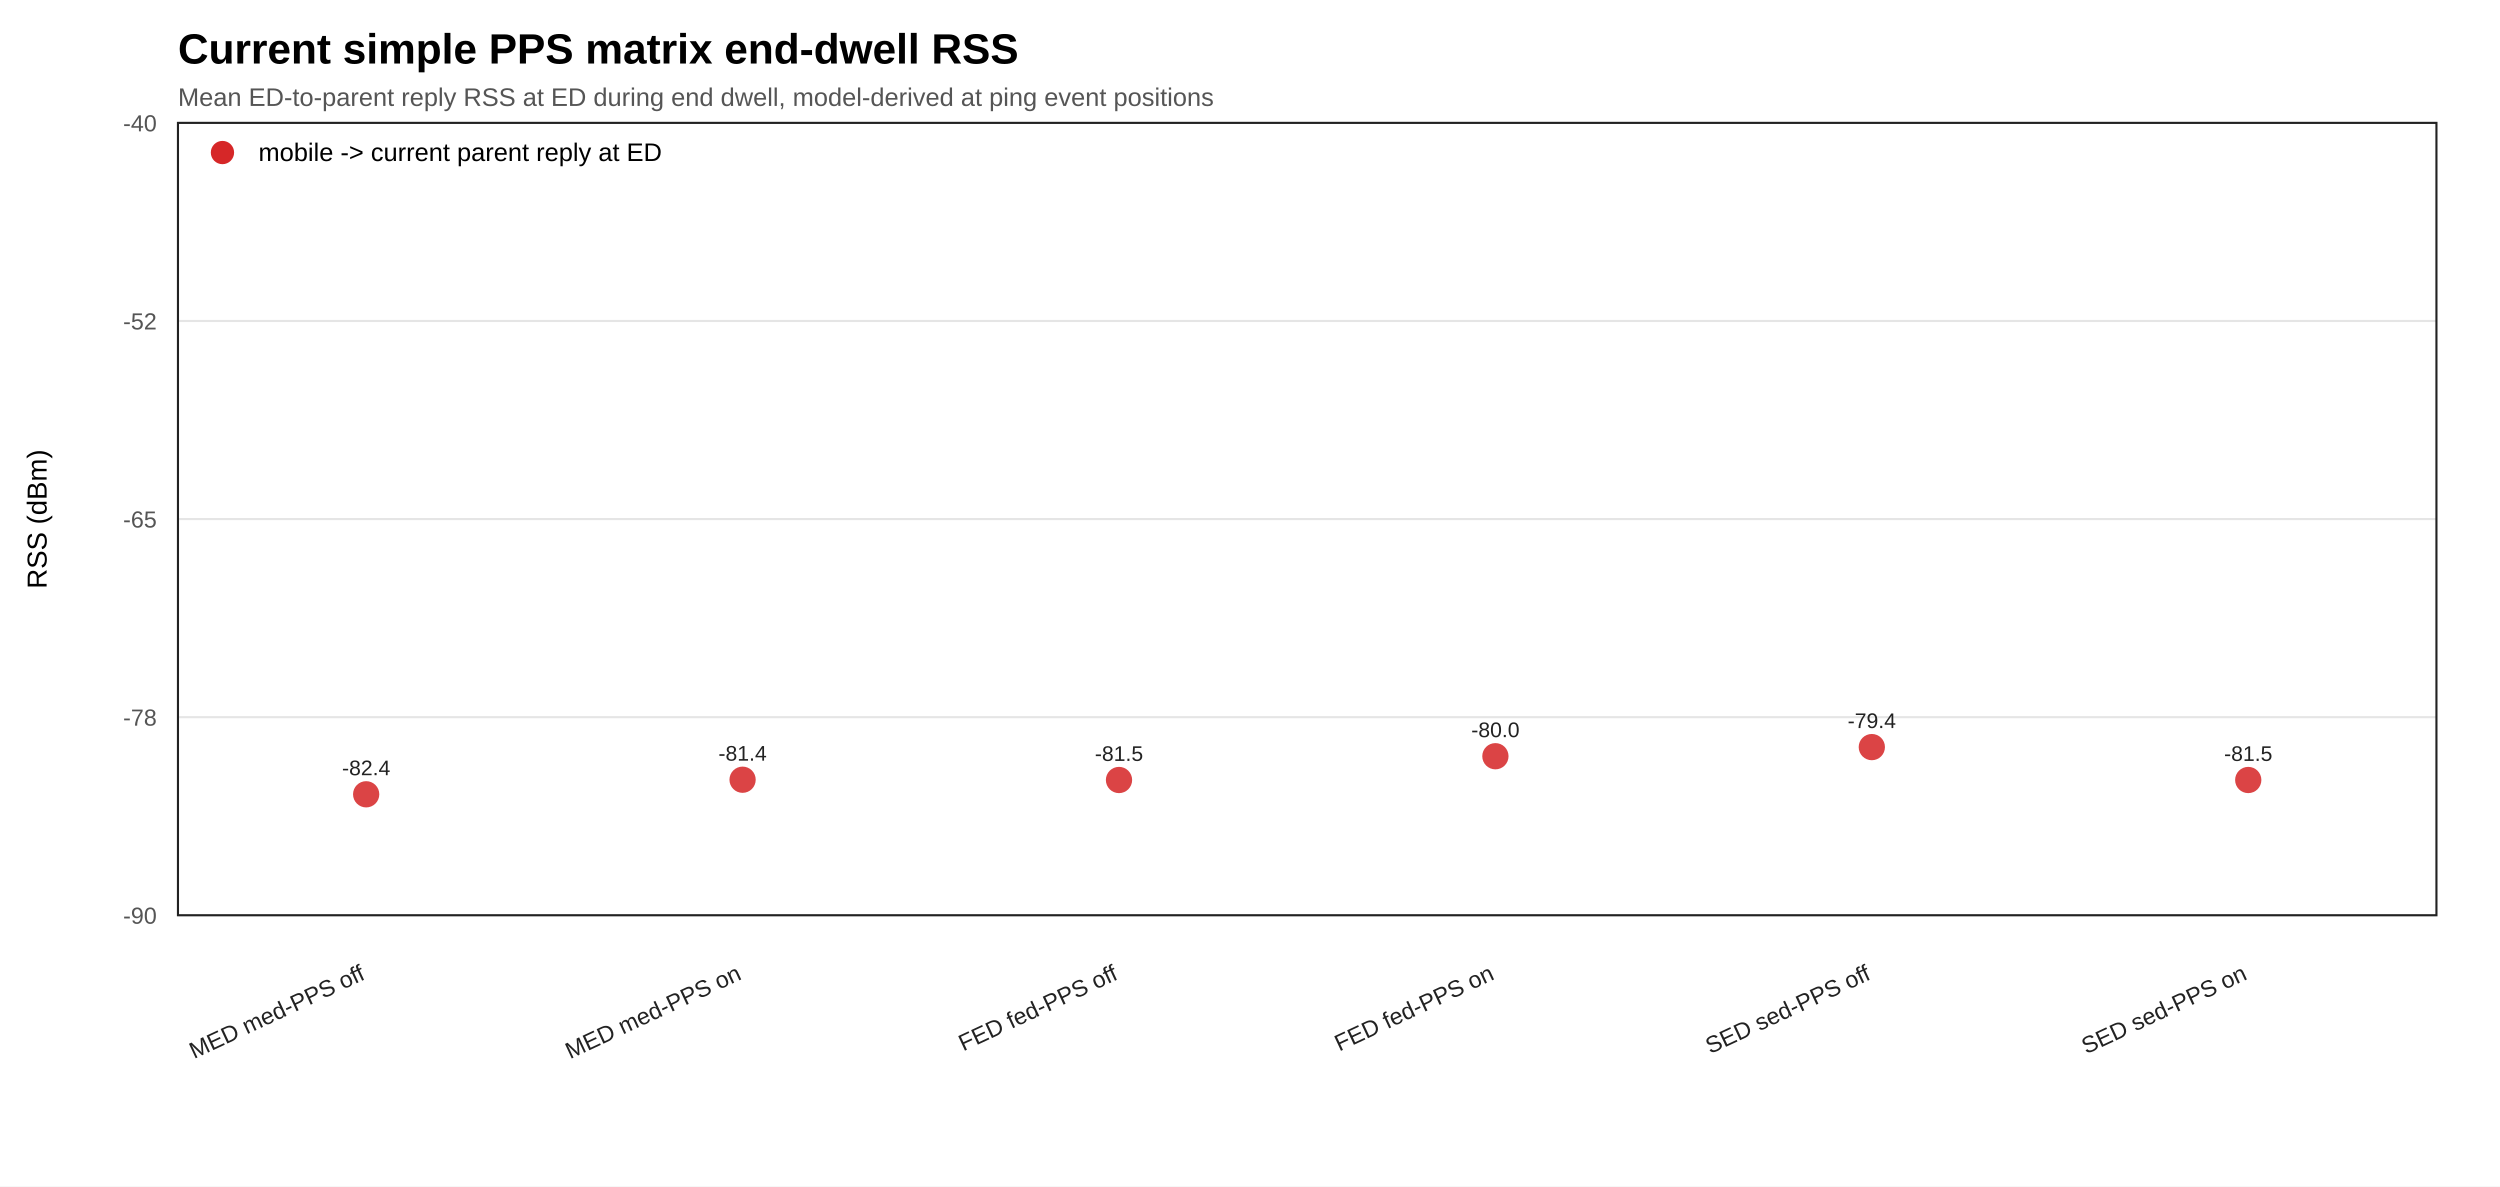
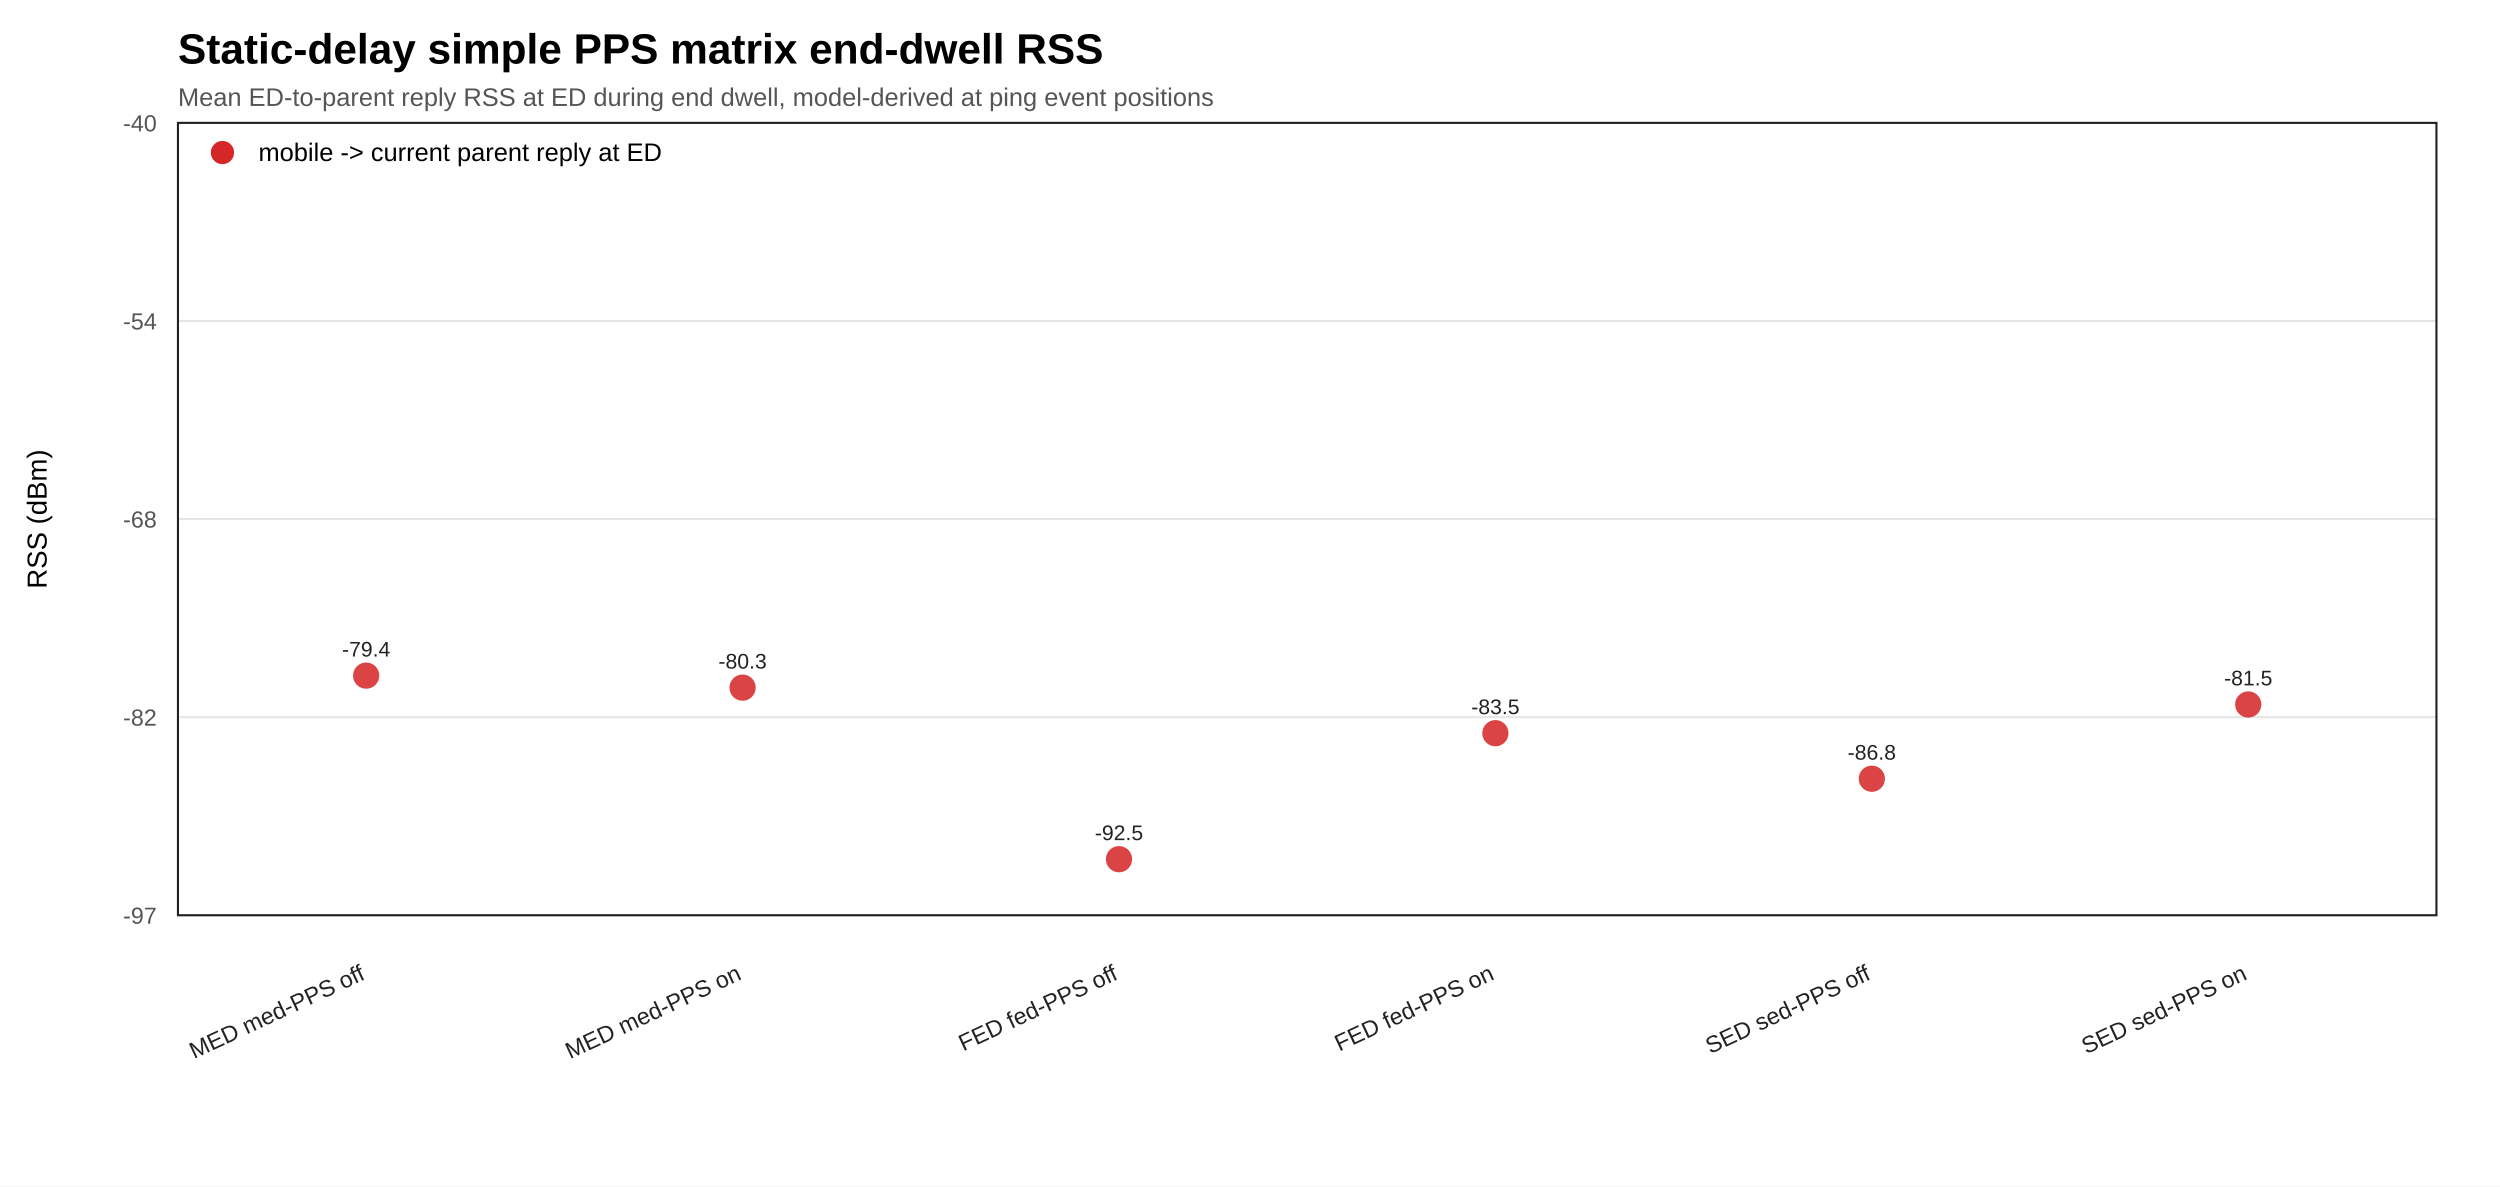
<svg xmlns="http://www.w3.org/2000/svg" width="1180" height="560" viewBox="0 0 1180 560">
  <rect width="100%" height="100%" fill="#ffffff" />
-   <text x="84" y="30" font-family="Arial, sans-serif" font-size="20" font-weight="700">Current simple PPS matrix end-dwell RSS</text>
+   <text x="84" y="30" font-family="Arial, sans-serif" font-size="20" font-weight="700">Static-delay simple PPS matrix end-dwell RSS</text>
  <text x="84" y="50" font-family="Arial, sans-serif" font-size="12" fill="#555">Mean ED-to-parent reply RSS at ED during end dwell, model-derived at ping event positions</text>
  <line x1="84" x2="1150" y1="432.00" y2="432.00" stroke="#e5e5e5" />
-   <text x="74" y="436.00" text-anchor="end" font-family="Arial, sans-serif" font-size="11" fill="#555">-90</text>
+   <text x="74" y="436.00" text-anchor="end" font-family="Arial, sans-serif" font-size="11" fill="#555">-97</text>
  <line x1="84" x2="1150" y1="338.50" y2="338.50" stroke="#e5e5e5" />
-   <text x="74" y="342.50" text-anchor="end" font-family="Arial, sans-serif" font-size="11" fill="#555">-78</text>
+   <text x="74" y="342.50" text-anchor="end" font-family="Arial, sans-serif" font-size="11" fill="#555">-82</text>
  <line x1="84" x2="1150" y1="245.00" y2="245.00" stroke="#e5e5e5" />
-   <text x="74" y="249.00" text-anchor="end" font-family="Arial, sans-serif" font-size="11" fill="#555">-65</text>
+   <text x="74" y="249.00" text-anchor="end" font-family="Arial, sans-serif" font-size="11" fill="#555">-68</text>
  <line x1="84" x2="1150" y1="151.50" y2="151.50" stroke="#e5e5e5" />
-   <text x="74" y="155.50" text-anchor="end" font-family="Arial, sans-serif" font-size="11" fill="#555">-52</text>
+   <text x="74" y="155.50" text-anchor="end" font-family="Arial, sans-serif" font-size="11" fill="#555">-54</text>
  <line x1="84" x2="1150" y1="58.00" y2="58.00" stroke="#e5e5e5" />
  <text x="74" y="62.00" text-anchor="end" font-family="Arial, sans-serif" font-size="11" fill="#555">-40</text>
  <rect x="84" y="58" width="1066" height="374" fill="none" stroke="#222" />
  <text x="22" y="245.00" transform="rotate(-90 22,245.00)" text-anchor="middle" font-family="Arial, sans-serif" font-size="13">RSS (dBm)</text>
-   <circle cx="172.83" cy="374.91" r="6.2" fill="#d62728" fill-opacity="0.86" />
-   <text x="172.83" y="365.91" text-anchor="middle" font-family="Arial, sans-serif" font-size="10" fill="#222">-82.4</text>
+   <circle cx="172.83" cy="318.89" r="6.2" fill="#d62728" fill-opacity="0.86" />
+   <text x="172.83" y="309.89" text-anchor="middle" font-family="Arial, sans-serif" font-size="10" fill="#222">-79.4</text>
  <text x="172.83" y="462" transform="rotate(-25 172.83,462)" text-anchor="end" font-family="Arial, sans-serif" font-size="11" fill="#222">MED med-PPS off</text>
-   <circle cx="350.50" cy="368.03" r="6.2" fill="#d62728" fill-opacity="0.86" />
-   <text x="350.50" y="359.03" text-anchor="middle" font-family="Arial, sans-serif" font-size="10" fill="#222">-81.4</text>
+   <circle cx="350.50" cy="324.56" r="6.2" fill="#d62728" fill-opacity="0.86" />
+   <text x="350.50" y="315.56" text-anchor="middle" font-family="Arial, sans-serif" font-size="10" fill="#222">-80.3</text>
  <text x="350.50" y="462" transform="rotate(-25 350.50,462)" text-anchor="end" font-family="Arial, sans-serif" font-size="11" fill="#222">MED med-PPS on</text>
-   <circle cx="528.17" cy="368.16" r="6.2" fill="#d62728" fill-opacity="0.86" />
-   <text x="528.17" y="359.16" text-anchor="middle" font-family="Arial, sans-serif" font-size="10" fill="#222">-81.5</text>
+   <circle cx="528.17" cy="405.54" r="6.2" fill="#d62728" fill-opacity="0.86" />
+   <text x="528.17" y="396.54" text-anchor="middle" font-family="Arial, sans-serif" font-size="10" fill="#222">-92.5</text>
  <text x="528.17" y="462" transform="rotate(-25 528.17,462)" text-anchor="end" font-family="Arial, sans-serif" font-size="11" fill="#222">FED fed-PPS off</text>
-   <circle cx="705.83" cy="356.94" r="6.2" fill="#d62728" fill-opacity="0.86" />
-   <text x="705.83" y="347.94" text-anchor="middle" font-family="Arial, sans-serif" font-size="10" fill="#222">-80.0</text>
+   <circle cx="705.83" cy="346.07" r="6.2" fill="#d62728" fill-opacity="0.86" />
+   <text x="705.83" y="337.07" text-anchor="middle" font-family="Arial, sans-serif" font-size="10" fill="#222">-83.5</text>
  <text x="705.83" y="462" transform="rotate(-25 705.83,462)" text-anchor="end" font-family="Arial, sans-serif" font-size="11" fill="#222">FED fed-PPS on</text>
-   <circle cx="883.50" cy="352.63" r="6.2" fill="#d62728" fill-opacity="0.86" />
-   <text x="883.50" y="343.63" text-anchor="middle" font-family="Arial, sans-serif" font-size="10" fill="#222">-79.4</text>
+   <circle cx="883.50" cy="367.56" r="6.2" fill="#d62728" fill-opacity="0.86" />
+   <text x="883.50" y="358.56" text-anchor="middle" font-family="Arial, sans-serif" font-size="10" fill="#222">-86.8</text>
  <text x="883.50" y="462" transform="rotate(-25 883.50,462)" text-anchor="end" font-family="Arial, sans-serif" font-size="11" fill="#222">SED sed-PPS off</text>
-   <circle cx="1061.17" cy="368.16" r="6.2" fill="#d62728" fill-opacity="0.86" />
-   <text x="1061.17" y="359.16" text-anchor="middle" font-family="Arial, sans-serif" font-size="10" fill="#222">-81.5</text>
+   <circle cx="1061.17" cy="332.50" r="6.2" fill="#d62728" fill-opacity="0.86" />
+   <text x="1061.17" y="323.50" text-anchor="middle" font-family="Arial, sans-serif" font-size="10" fill="#222">-81.5</text>
  <text x="1061.17" y="462" transform="rotate(-25 1061.17,462)" text-anchor="end" font-family="Arial, sans-serif" font-size="11" fill="#222">SED sed-PPS on</text>
  <circle cx="105" cy="72" r="5.5" fill="#d62728" />
  <text x="122" y="76" font-family="Arial, sans-serif" font-size="12">mobile -&gt; current parent reply at ED</text>
</svg>
